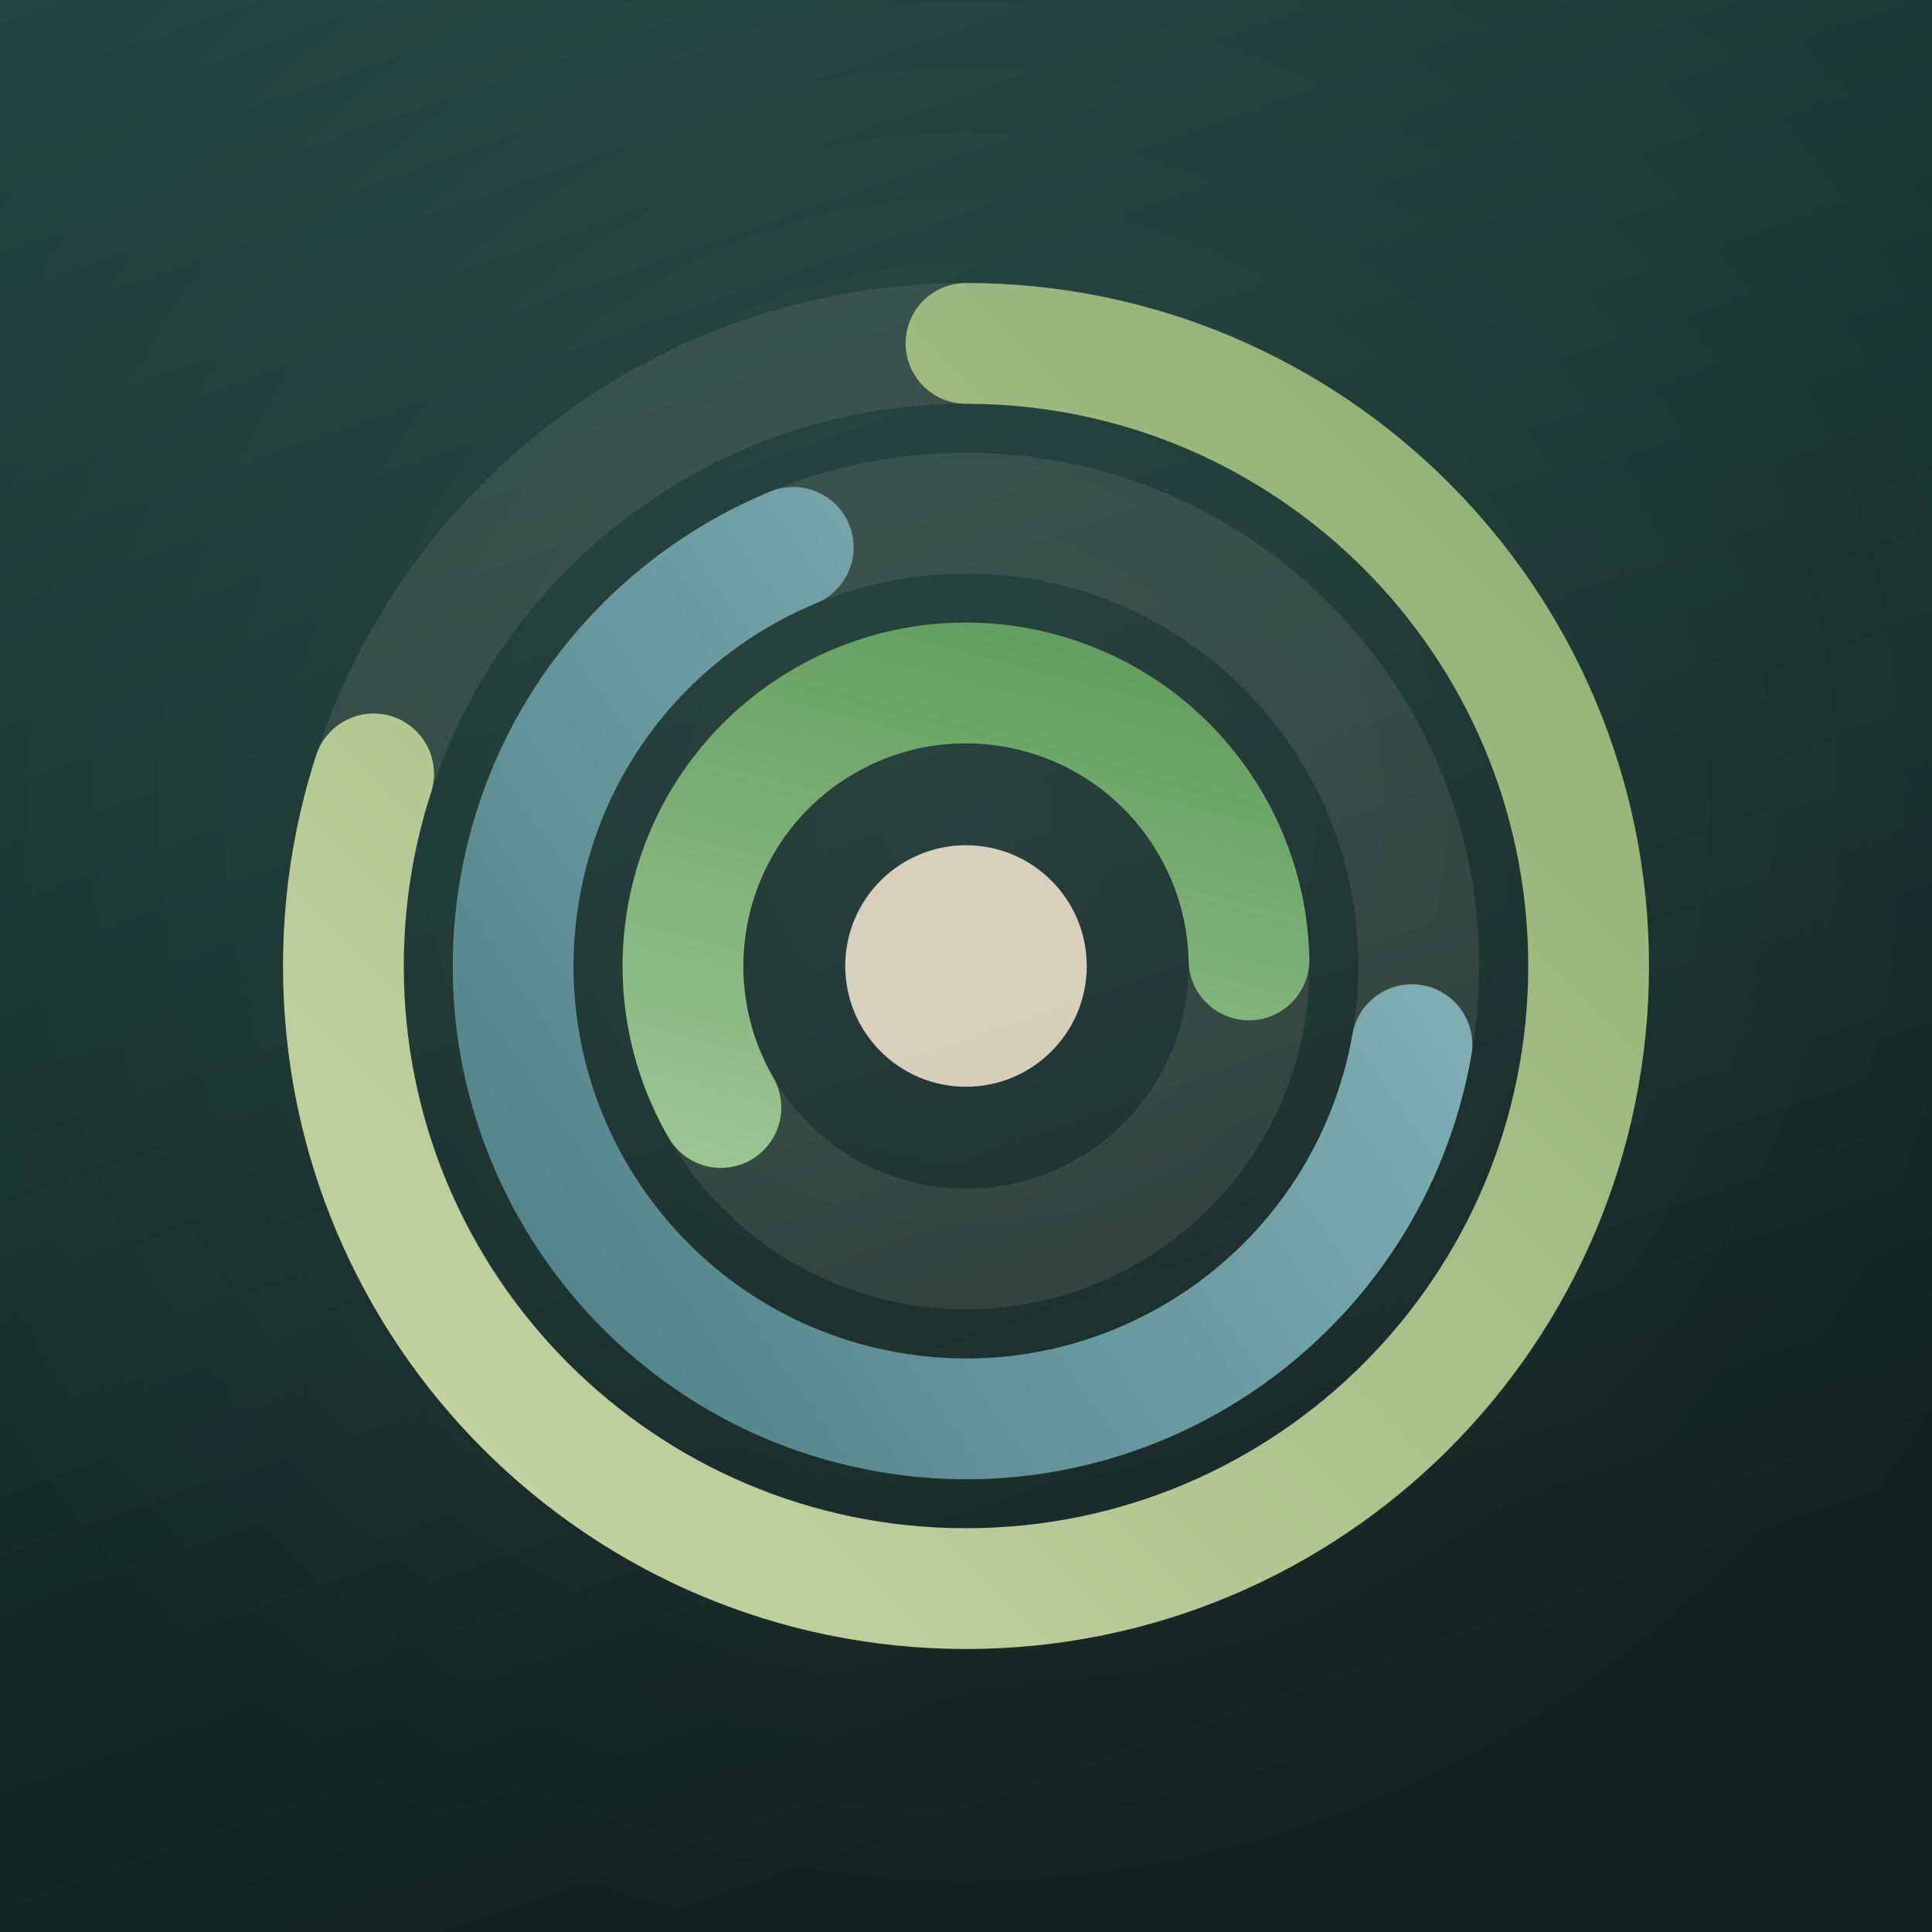
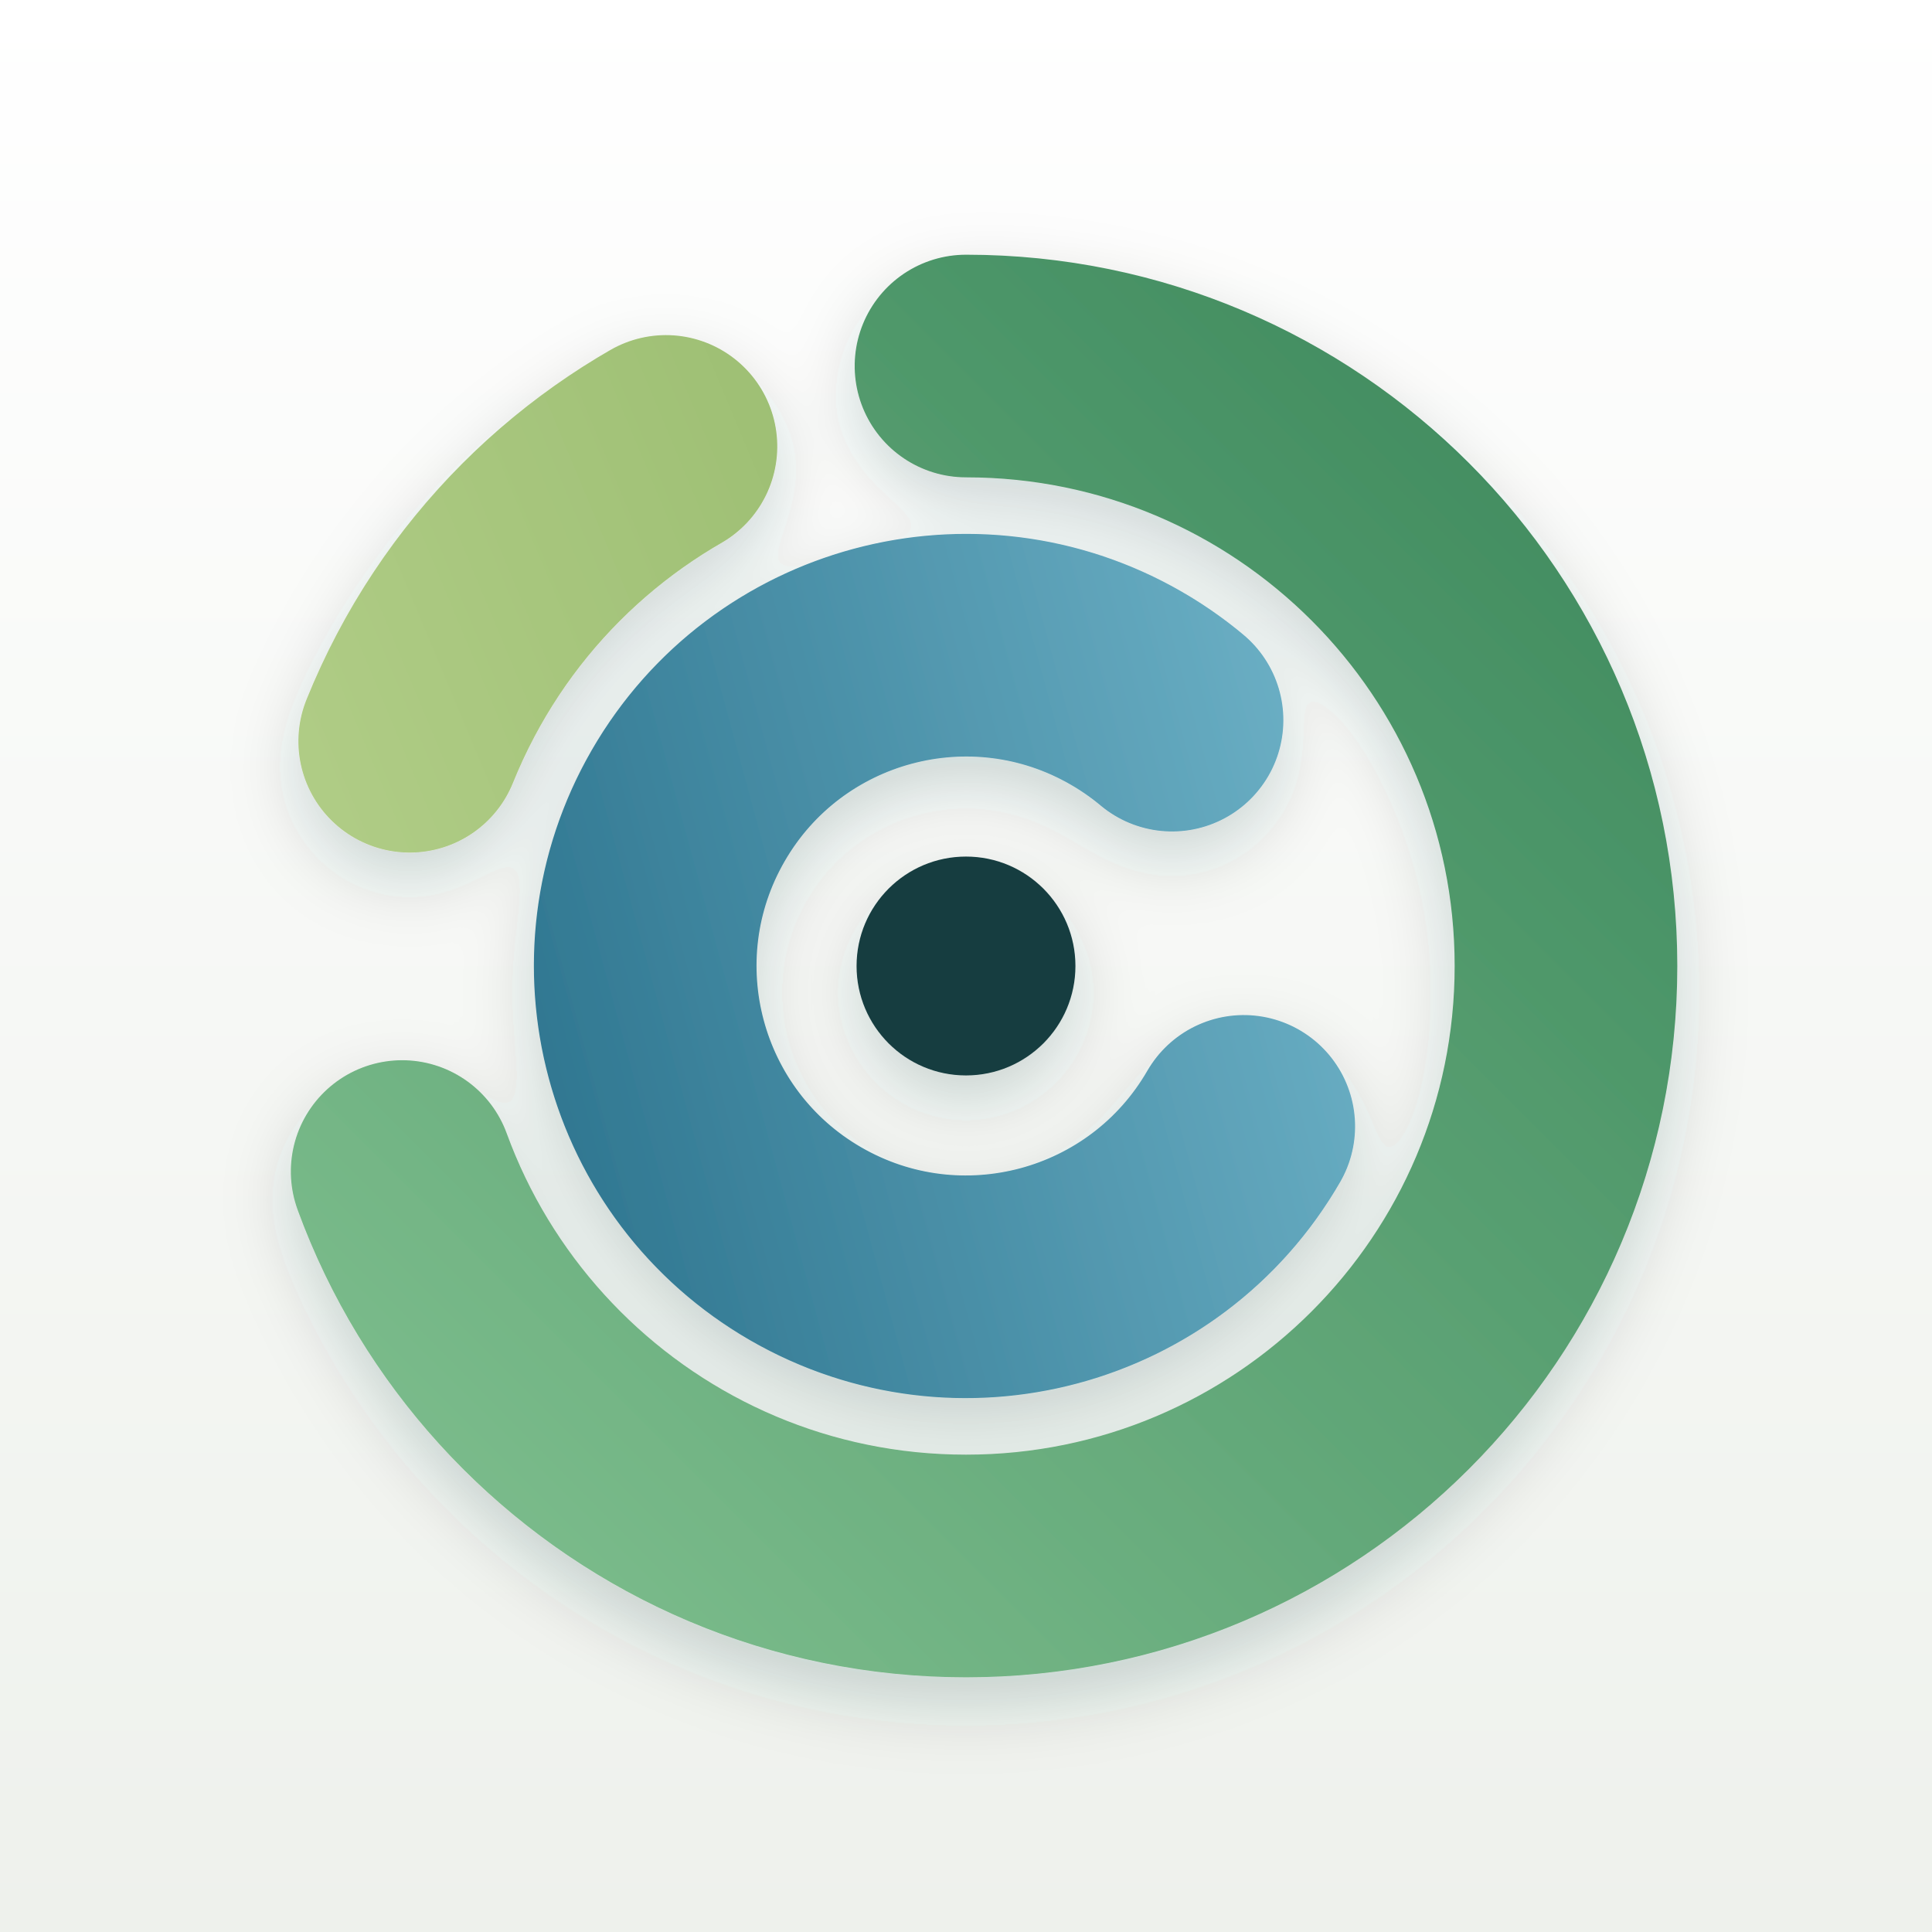
<svg xmlns="http://www.w3.org/2000/svg" viewBox="0 0 1024 1024" width="1024" height="1024">
  <defs>
-     <linearGradient id="bg" x1="0" y1="0" x2="0.35" y2="1">
-       <stop offset="0" stop-color="#21463F" />
-       <stop offset="1" stop-color="#11211F" />
+     <linearGradient id="bg" x1="0" y1="0" x2="0" y2="1">
+       <stop offset="0" stop-color="#FFFFFF" />
+       <stop offset="1" stop-color="#EEF1EC" />
    </linearGradient>
-     <linearGradient id="g1" x1="0" y1="0" x2="1" y2="1">
-       <stop offset="0" stop-color="#C7D6A6" />
-       <stop offset="1" stop-color="#8FAE73" />
+     <linearGradient id="a" x1="0" y1="0" x2="1" y2="1">
+       <stop offset="0" stop-color="#7FBF8E" />
+       <stop offset="1" stop-color="#3E8A5E" />
    </linearGradient>
-     <linearGradient id="g2" x1="1" y1="0" x2="0" y2="1">
-       <stop offset="0" stop-color="#8CB9BE" />
-       <stop offset="1" stop-color="#4F7F86" />
+     <linearGradient id="b" x1="1" y1="0" x2="0" y2="1">
+       <stop offset="0" stop-color="#6FB3C8" />
+       <stop offset="1" stop-color="#2F7690" />
    </linearGradient>
-     <linearGradient id="g3" x1="0" y1="1" x2="1" y2="0">
-       <stop offset="0" stop-color="#5E9A5A" />
-       <stop offset="1" stop-color="#A9CFA0" />
+     <linearGradient id="c" x1="0" y1="1" x2="1" y2="0">
+       <stop offset="0" stop-color="#86AE5C" />
+       <stop offset="1" stop-color="#B9D38F" />
    </linearGradient>
-     <radialGradient id="glow" cx="0.5" cy="0.42" r="0.6">
-       <stop offset="0" stop-color="#ffffff" stop-opacity=".07" />
-       <stop offset="1" stop-color="#ffffff" stop-opacity="0" />
-     </radialGradient>
+     <filter id="s" x="-20%" y="-20%" width="140%" height="140%">
+       <feDropShadow dx="0" dy="14" stdDeviation="18" flood-color="rgba(24,60,64,.18)" />
+     </filter>
  </defs>
  <rect width="1024" height="1024" fill="url(#bg)" />
-   <rect width="1024" height="1024" fill="url(#glow)" />
-   <g transform="translate(512 512) scale(1) translate(-512 -512)">
-     <circle cx="512" cy="512" r="330" fill="none" stroke="rgba(230,220,200,.10)" stroke-width="64" />
-     <circle cx="512" cy="512" r="240" fill="none" stroke="rgba(230,220,200,.10)" stroke-width="64" />
-     <circle cx="512" cy="512" r="150" fill="none" stroke="rgba(230,220,200,.10)" stroke-width="64" />
-     <circle cx="512" cy="512" r="330" fill="none" stroke="url(#g1)" stroke-width="64" stroke-linecap="round" stroke-dasharray="1658.761 2073.451" transform="rotate(-90 512 512)" />
-     <circle cx="512" cy="512" r="240" fill="none" stroke="url(#g2)" stroke-width="64" stroke-linecap="round" stroke-dasharray="995.257 1507.964" transform="rotate(10 512 512)" />
-     <circle cx="512" cy="512" r="150" fill="none" stroke="url(#g3)" stroke-width="64" stroke-linecap="round" stroke-dasharray="546.637 942.478" transform="rotate(150 512 512)" />
-     <circle cx="512" cy="512" r="64" fill="#E6DCC8" opacity=".92" />
+   <g transform="translate(512 512) scale(1) translate(-512 -512)" filter="url(#s)">
+     <circle cx="512" cy="512" r="318" fill="none" stroke="url(#a)" stroke-width="118" stroke-linecap="round" stroke-dasharray="1387.537 1998.053" transform="rotate(-90 512 512)" />
+     <circle cx="512" cy="512" r="318" fill="none" stroke="url(#c)" stroke-width="118" stroke-linecap="round" stroke-dasharray="210.906 1998.053" transform="rotate(202 512 512)" />
+     <circle cx="512" cy="512" r="170" fill="none" stroke="url(#b)" stroke-width="118" stroke-linecap="round" stroke-dasharray="830.777 1068.142" transform="rotate(30 512 512)" />
+     <circle cx="512" cy="512" r="58" fill="#183C40" />
  </g>
</svg>
